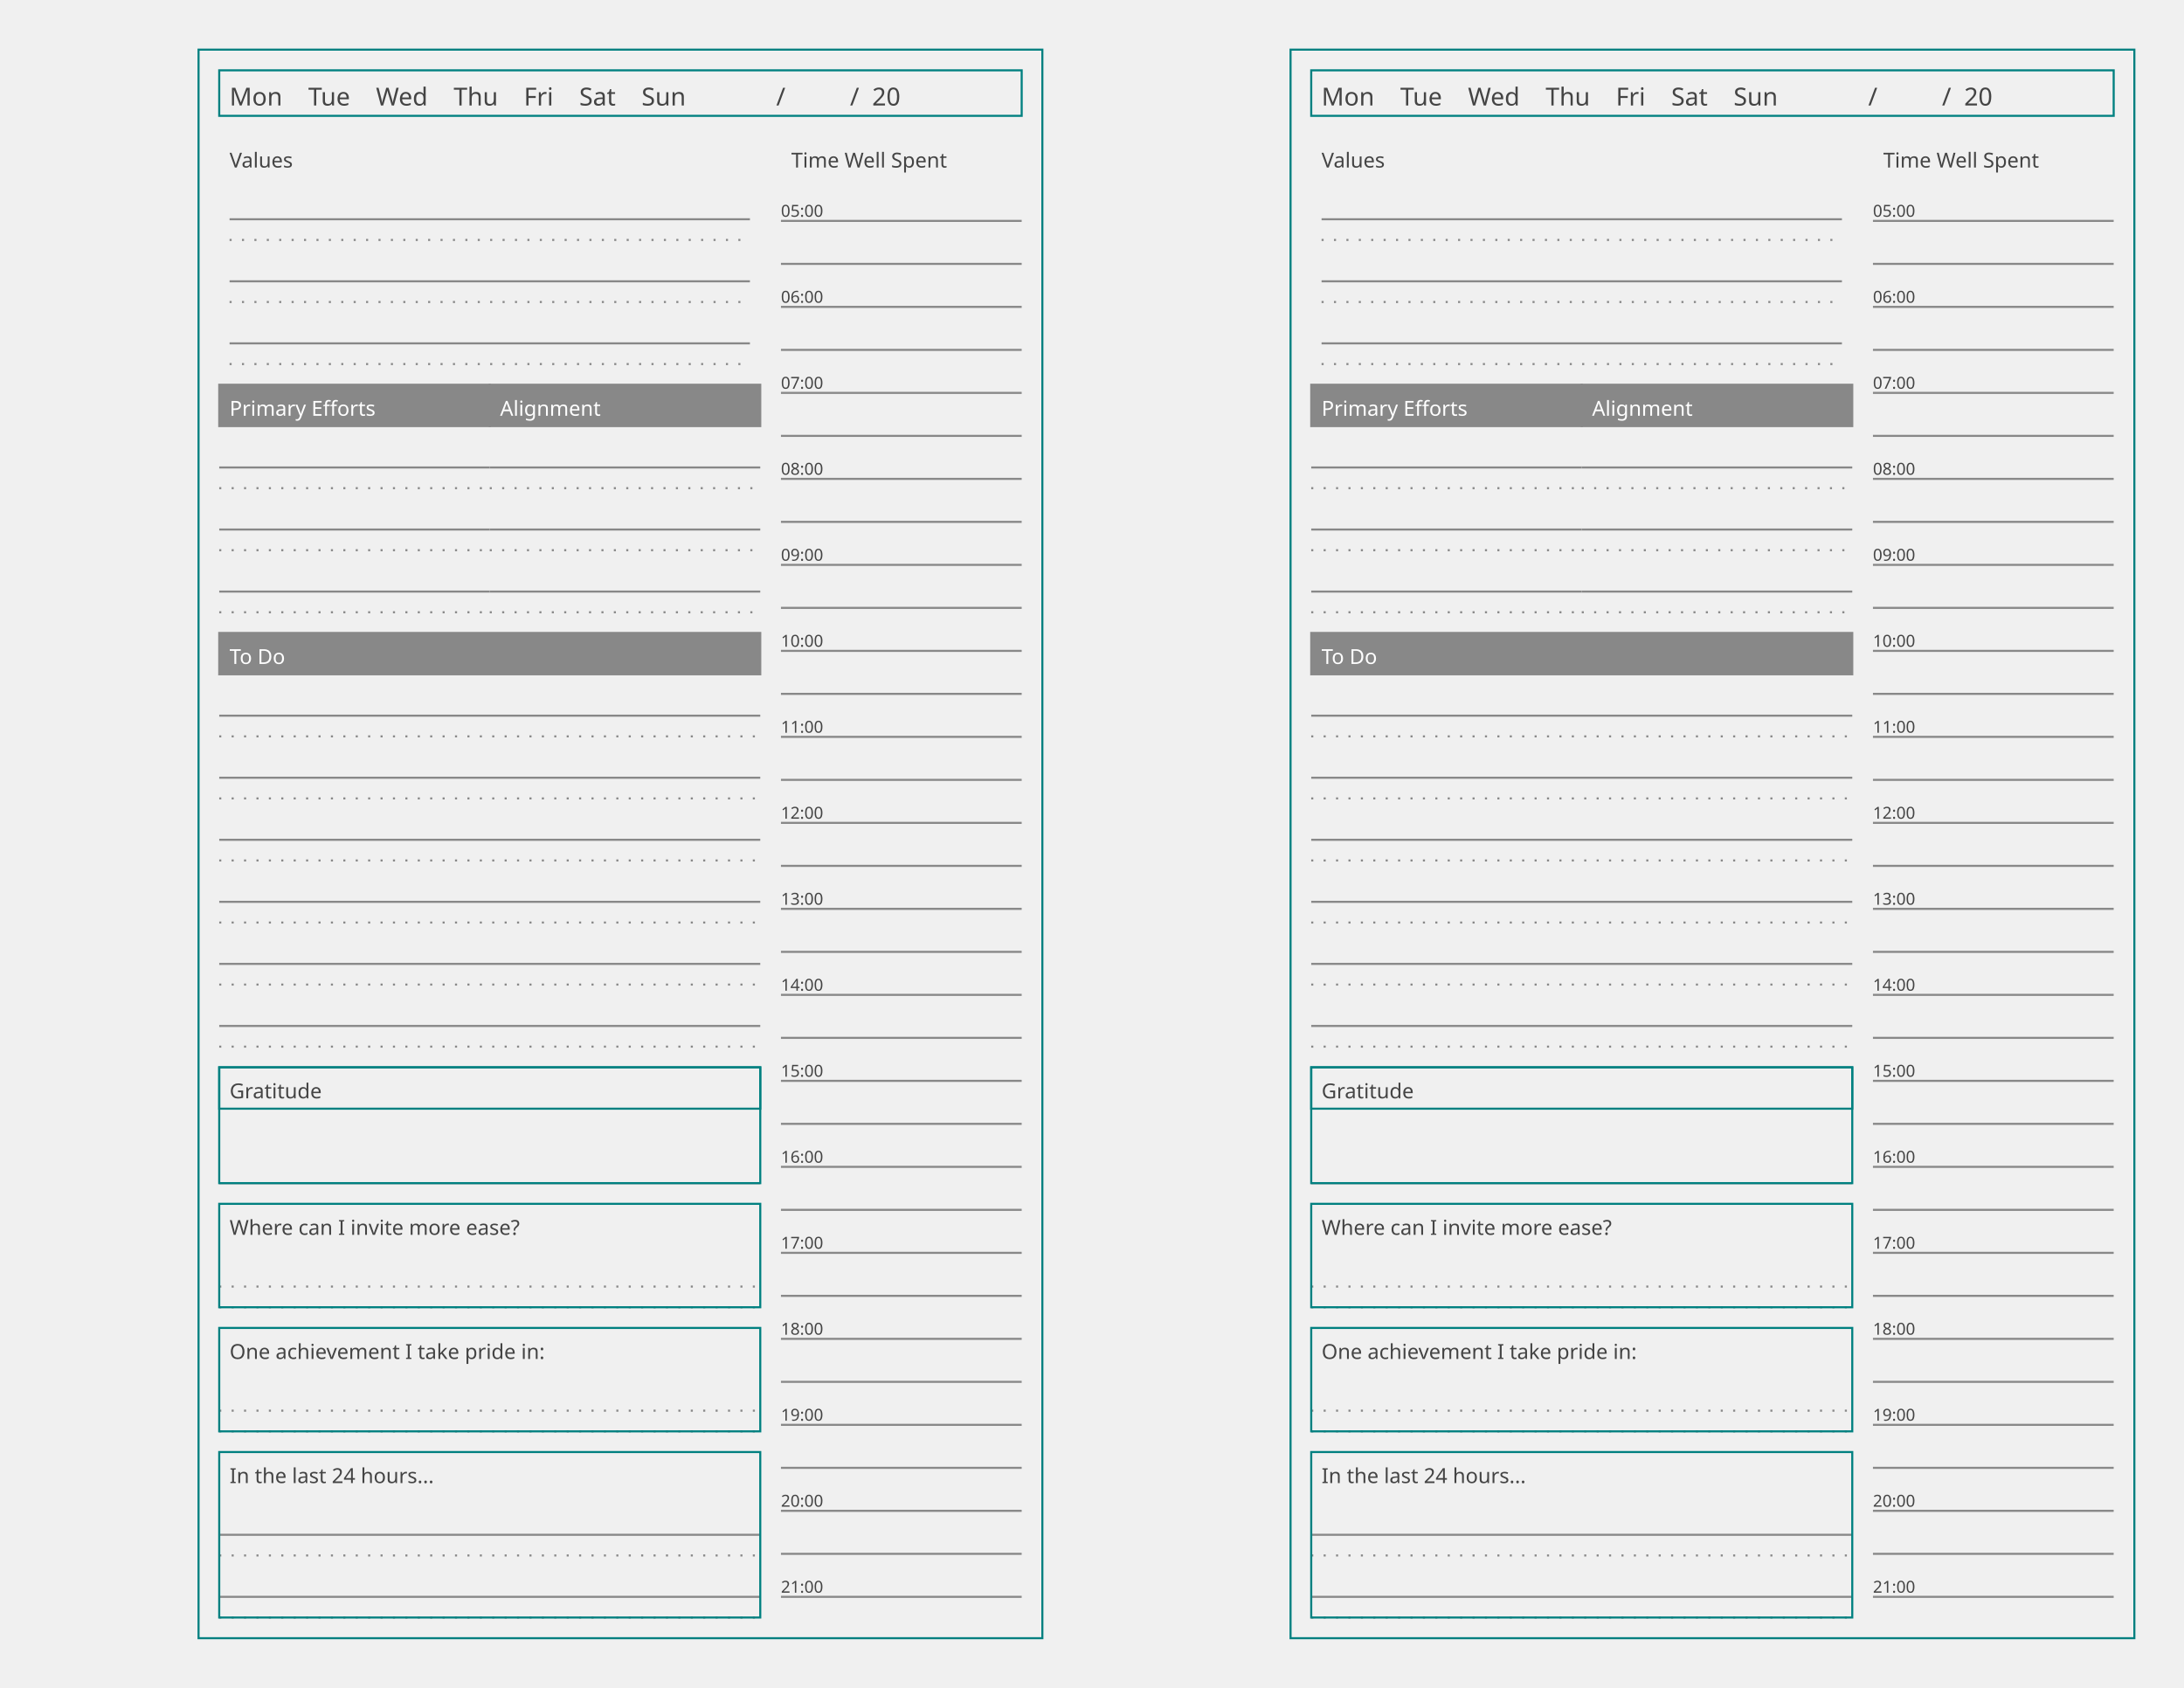
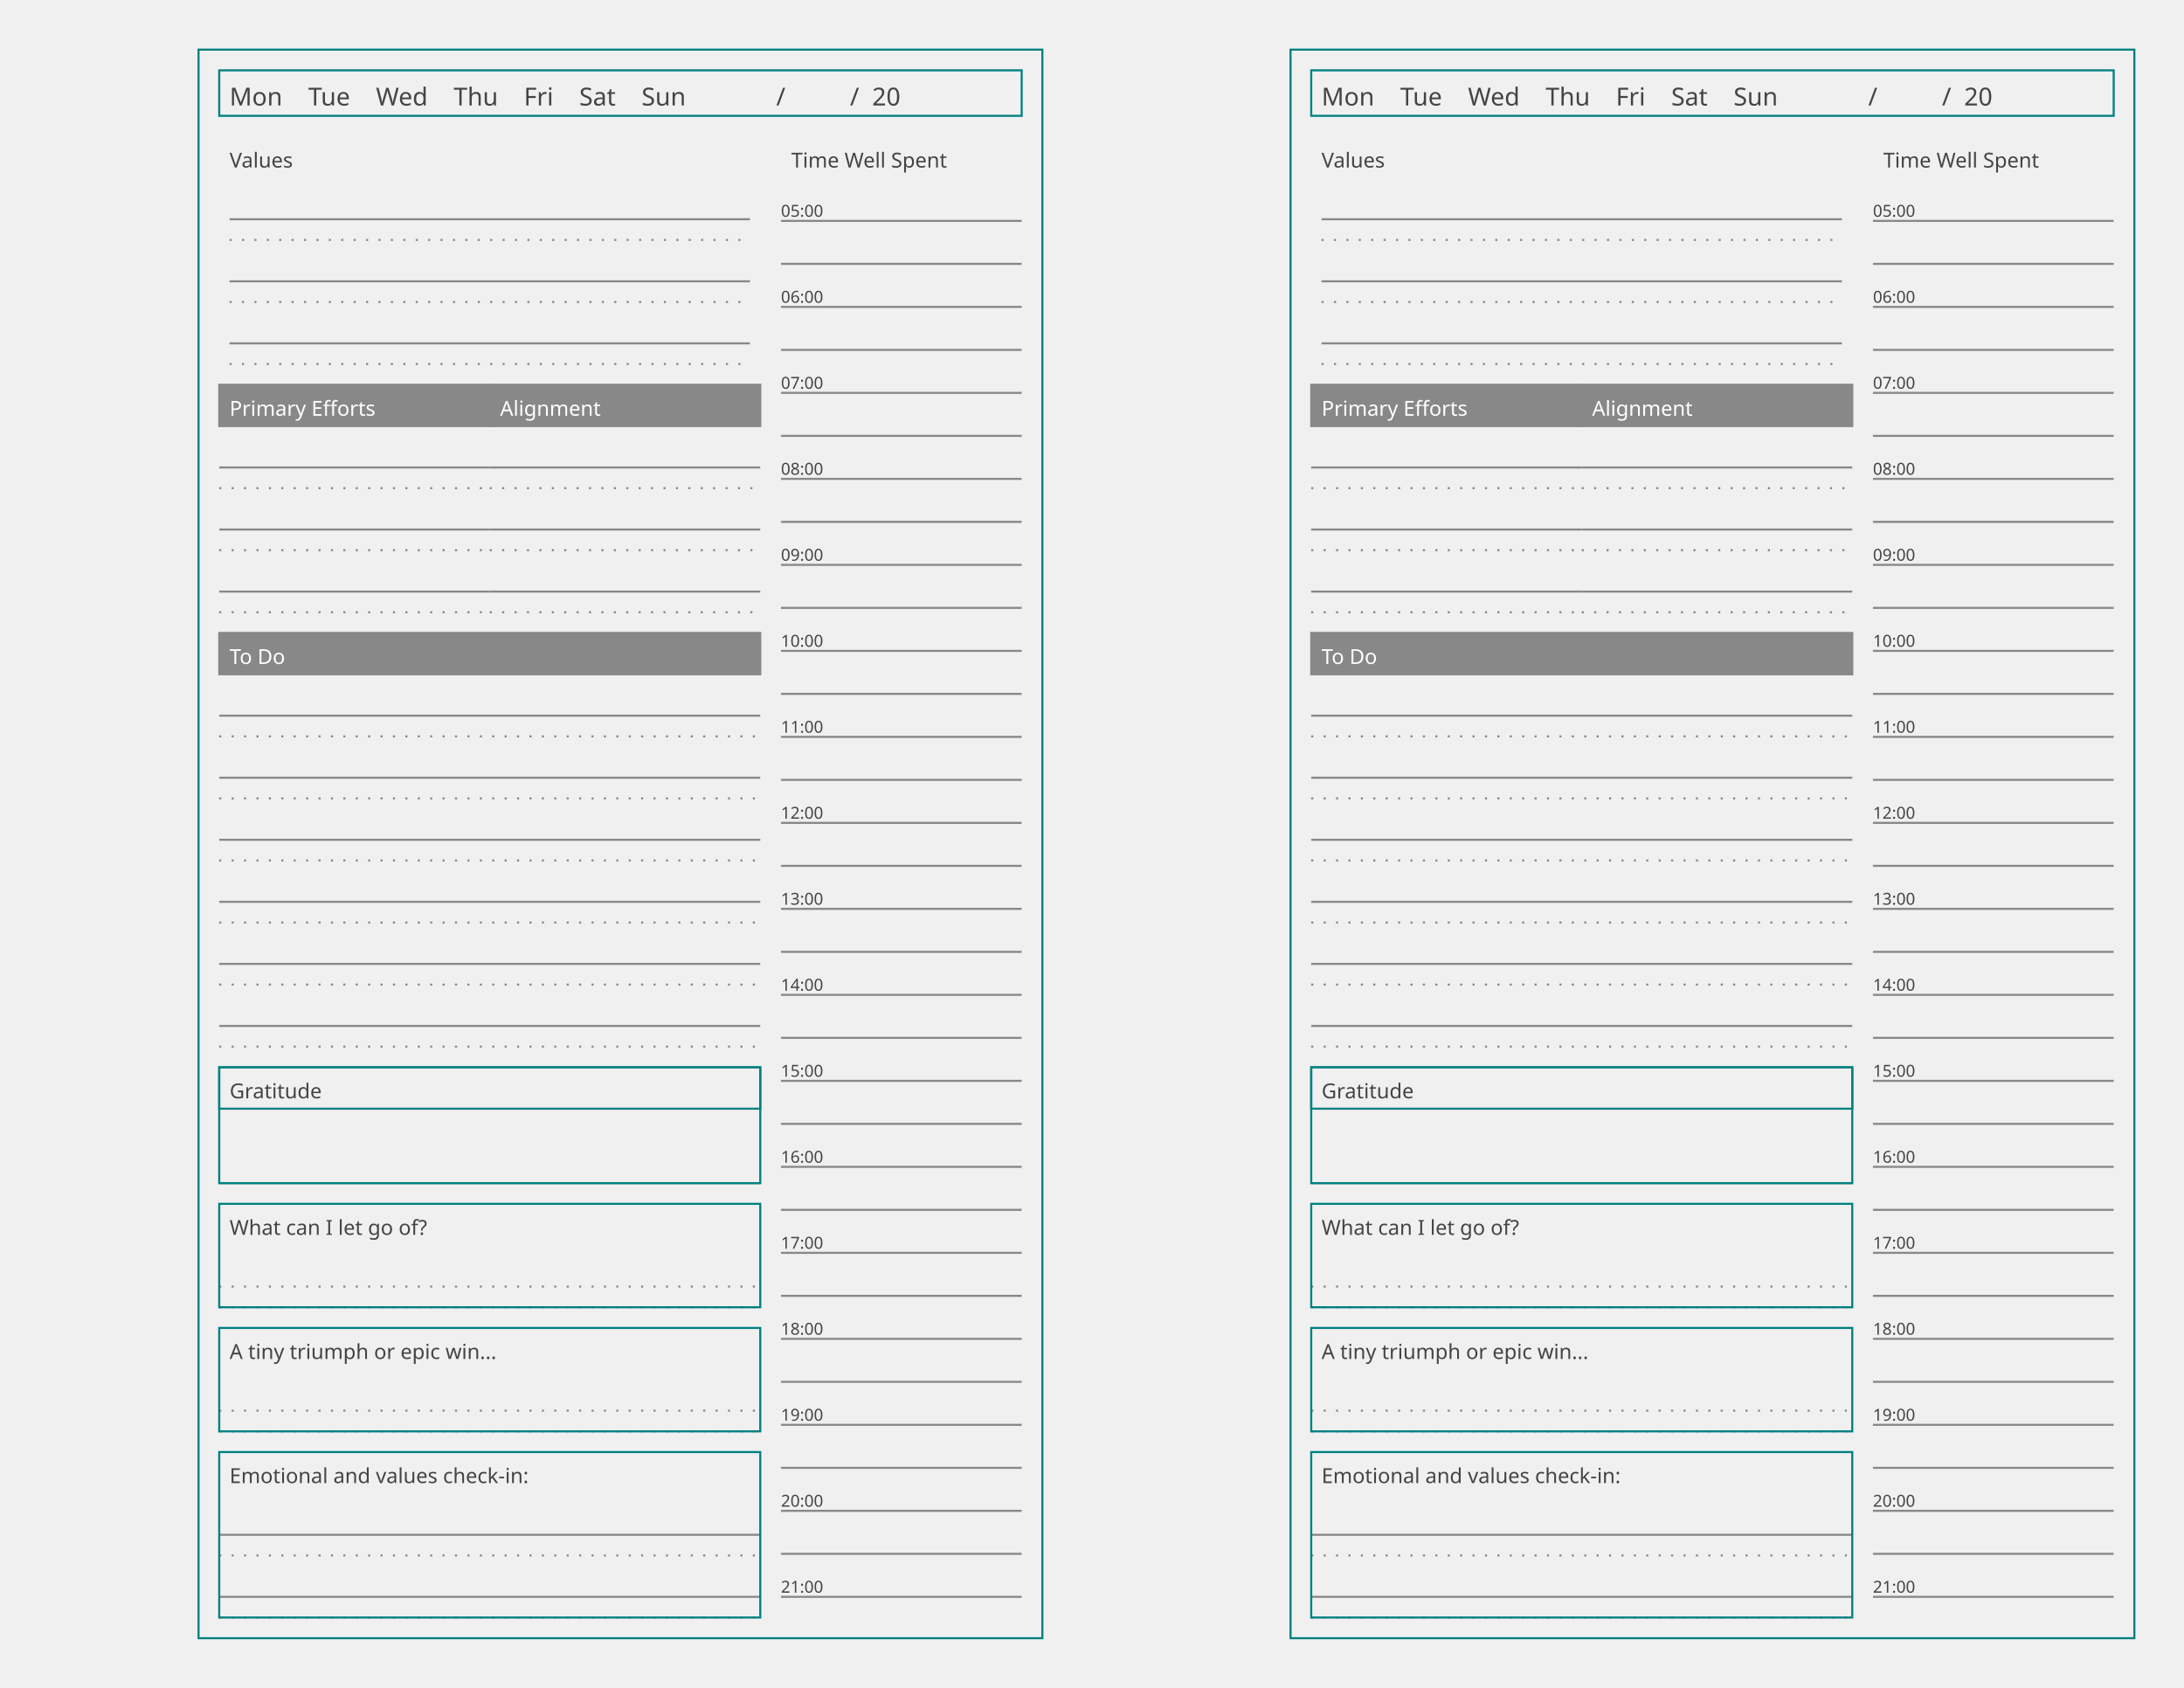
<svg xmlns="http://www.w3.org/2000/svg" baseProfile="tiny" height="8.5in" version="1.2" width="11in">
  <defs />
  <g transform="translate(96, 24.0)">
    <rect fill="none" height="768.0" stroke="#008080" width="408.0" x="0" y="0" />
    <g transform="translate(10, 10)">
      <rect fill="none" height="22" stroke="#008080" stroke-width="1" width="388.0" x="0" y="0" />
      <text alignment-baseline="text-after-edge" fill="#444444" font-family="Trebuchet MS" font-size="12" text-anchor="start" transform="translate(5,17)">Mon    Tue    Wed    Thu    Fri    Sat    Sun              /          /  20          </text>
    </g>
    <g transform="translate(10, 32)">
      <g transform="translate(0,10)">
        <g>
          <g transform="translate(0,0)">
            <text alignment-baseline="text-after-edge" fill="#444444" font-family="Ubuntu Mono" font-size="10" text-anchor="start" transform="translate(5,15)">Values</text>
          </g>
          <g transform="translate(0,20)">
            <g>
              <line stroke="#888888" stroke-dasharray="1,5" stroke-width="1" transform="translate(5,30.0)" x1="0" x2="251.6" y1="0" y2="0" />
              <line stroke="#888888" stroke-dasharray="1,5" stroke-width="1" transform="translate(5,60.0)" x1="0" x2="251.6" y1="0" y2="0" />
              <line stroke="#888888" stroke-dasharray="1,5" stroke-width="1" transform="translate(5,90.0)" x1="0" x2="251.6" y1="0" y2="0" />
            </g>
            <g>
              <line stroke="#888888" stroke-dasharray="1,0" stroke-width="1" transform="translate(5,20.0)" x1="0" x2="251.6" y1="0" y2="0" />
              <line stroke="#888888" stroke-dasharray="1,0" stroke-width="1" transform="translate(5,50.0)" x1="0" x2="251.6" y1="0" y2="0" />
              <line stroke="#888888" stroke-dasharray="1,0" stroke-width="1" transform="translate(5,80.0)" x1="0" x2="251.6" y1="0" y2="0" />
            </g>
          </g>
        </g>
      </g>
      <g transform="translate(0,130)">
        <g>
          <g transform="translate(0,0)">
            <g>
              <g transform="translate(0,0)">
                <rect fill="#888888" height="20" stroke="#888888" stroke-width="1" width="130.8" x="0" y="0" />
                <text alignment-baseline="text-after-edge" fill="#ffffff" font-family="Trebuchet MS" font-size="10" text-anchor="start" transform="translate(5,15)">Primary Efforts</text>
              </g>
              <g transform="translate(0,20)">
                <g>
                  <line stroke="#888888" stroke-dasharray="1,5" stroke-width="1" transform="translate(0,30.0)" x1="0" x2="130.8" y1="0" y2="0" />
                  <line stroke="#888888" stroke-dasharray="1,5" stroke-width="1" transform="translate(0,60.0)" x1="0" x2="130.8" y1="0" y2="0" />
                  <line stroke="#888888" stroke-dasharray="1,5" stroke-width="1" transform="translate(0,90.0)" x1="0" x2="130.8" y1="0" y2="0" />
                </g>
                <g>
                  <line stroke="#888888" stroke-dasharray="1,0" stroke-width="1" transform="translate(0,20.0)" x1="0" x2="130.8" y1="0" y2="0" />
                  <line stroke="#888888" stroke-dasharray="1,0" stroke-width="1" transform="translate(0,50.0)" x1="0" x2="130.8" y1="0" y2="0" />
                  <line stroke="#888888" stroke-dasharray="1,0" stroke-width="1" transform="translate(0,80.0)" x1="0" x2="130.8" y1="0" y2="0" />
                </g>
              </g>
            </g>
          </g>
          <g transform="translate(130.8,0)">
            <g>
              <g transform="translate(0,0)">
                <rect fill="#888888" height="20" stroke="#888888" stroke-width="1" width="130.8" x="0" y="0" />
                <text alignment-baseline="text-after-edge" fill="#ffffff" font-family="Trebuchet MS" font-size="10" text-anchor="start" transform="translate(5,15)">Alignment</text>
              </g>
              <g transform="translate(0,20)">
                <g>
                  <line stroke="#888888" stroke-dasharray="1,5" stroke-width="1" transform="translate(0,30.0)" x1="0" x2="130.8" y1="0" y2="0" />
                  <line stroke="#888888" stroke-dasharray="1,5" stroke-width="1" transform="translate(0,60.0)" x1="0" x2="130.8" y1="0" y2="0" />
                  <line stroke="#888888" stroke-dasharray="1,5" stroke-width="1" transform="translate(0,90.0)" x1="0" x2="130.8" y1="0" y2="0" />
                </g>
                <g>
                  <line stroke="#888888" stroke-dasharray="1,0" stroke-width="1" transform="translate(0,20.0)" x1="0" x2="130.8" y1="0" y2="0" />
                  <line stroke="#888888" stroke-dasharray="1,0" stroke-width="1" transform="translate(0,50.0)" x1="0" x2="130.8" y1="0" y2="0" />
                  <line stroke="#888888" stroke-dasharray="1,0" stroke-width="1" transform="translate(0,80.0)" x1="0" x2="130.8" y1="0" y2="0" />
                </g>
              </g>
            </g>
          </g>
        </g>
      </g>
      <g transform="translate(0,250)">
        <g>
          <g transform="translate(0,0)">
            <rect fill="#888888" height="20" stroke="#888888" stroke-width="1" width="261.6" x="0" y="0" />
            <text alignment-baseline="text-after-edge" fill="#ffffff" font-family="Ubuntu Mono" font-size="10" text-anchor="start" transform="translate(5,15)">To Do</text>
          </g>
          <g transform="translate(0,20)">
            <g>
              <line stroke="#888888" stroke-dasharray="1,5" stroke-width="1" transform="translate(0,30.0)" x1="0" x2="261.6" y1="0" y2="0" />
              <line stroke="#888888" stroke-dasharray="1,5" stroke-width="1" transform="translate(0,60.0)" x1="0" x2="261.6" y1="0" y2="0" />
              <line stroke="#888888" stroke-dasharray="1,5" stroke-width="1" transform="translate(0,90.0)" x1="0" x2="261.6" y1="0" y2="0" />
              <line stroke="#888888" stroke-dasharray="1,5" stroke-width="1" transform="translate(0,120.0)" x1="0" x2="261.6" y1="0" y2="0" />
              <line stroke="#888888" stroke-dasharray="1,5" stroke-width="1" transform="translate(0,150.0)" x1="0" x2="261.6" y1="0" y2="0" />
              <line stroke="#888888" stroke-dasharray="1,5" stroke-width="1" transform="translate(0,180.0)" x1="0" x2="261.6" y1="0" y2="0" />
            </g>
            <g>
              <line stroke="#888888" stroke-dasharray="1,0" stroke-width="1" transform="translate(0,20.0)" x1="0" x2="261.6" y1="0" y2="0" />
              <line stroke="#888888" stroke-dasharray="1,0" stroke-width="1" transform="translate(0,50.0)" x1="0" x2="261.6" y1="0" y2="0" />
              <line stroke="#888888" stroke-dasharray="1,0" stroke-width="1" transform="translate(0,80.0)" x1="0" x2="261.6" y1="0" y2="0" />
              <line stroke="#888888" stroke-dasharray="1,0" stroke-width="1" transform="translate(0,110.0)" x1="0" x2="261.6" y1="0" y2="0" />
              <line stroke="#888888" stroke-dasharray="1,0" stroke-width="1" transform="translate(0,140.0)" x1="0" x2="261.6" y1="0" y2="0" />
              <line stroke="#888888" stroke-dasharray="1,0" stroke-width="1" transform="translate(0,170.0)" x1="0" x2="261.6" y1="0" y2="0" />
            </g>
          </g>
        </g>
      </g>
      <g transform="translate(0,460)">
        <g>
          <g transform="translate(0,0)">
            <rect fill="none" height="20" stroke="#008080" stroke-width="1" width="261.6" x="0" y="0" />
            <text alignment-baseline="text-after-edge" fill="#444444" font-family="Trebuchet MS" font-size="10" text-anchor="start" transform="translate(5,15)">Gratitude</text>
          </g>
          <g transform="translate(0,20)">
            <line stroke="#888888" stroke-dasharray="1,0" stroke-width="1" transform="translate(0,36.0)" x1="0" x2="261.6" y1="0" y2="0" />
          </g>
        </g>
        <rect fill="none" height="56.0" stroke="#008080" stroke-width="1" width="261.6" x="0" y="0" />
      </g>
      <g transform="translate(0,526.0)">
        <g>
          <g transform="translate(0,0)">
-             <text alignment-baseline="text-after-edge" fill="#444444" font-family="Ubuntu Mono" font-size="10" text-anchor="start" transform="translate(5,15)">Where can I invite more ease?</text>
+             <text alignment-baseline="text-after-edge" fill="#444444" font-family="Ubuntu Mono" font-size="10" text-anchor="start" transform="translate(5,15)">What can I let go of?</text>
          </g>
          <g transform="translate(0,20)">
            <g>
              <line stroke="#888888" stroke-dasharray="1,5" stroke-width="1" transform="translate(0,30.0)" x1="0" x2="261.6" y1="0" y2="0" />
            </g>
            <g>
              <line stroke="#888888" stroke-dasharray="1,5" stroke-width="1" transform="translate(0,20.0)" x1="0" x2="261.6" y1="0" y2="0" />
            </g>
          </g>
        </g>
        <rect fill="none" height="50" stroke="#008080" stroke-width="1" width="261.6" x="0" y="0" />
      </g>
      <g transform="translate(0,586.0)">
        <g>
          <g transform="translate(0,0)">
-             <text alignment-baseline="text-after-edge" fill="#444444" font-family="Ubuntu Mono" font-size="10" text-anchor="start" transform="translate(5,15)">One achievement I take pride in:</text>
+             <text alignment-baseline="text-after-edge" fill="#444444" font-family="Ubuntu Mono" font-size="10" text-anchor="start" transform="translate(5,15)">A tiny triumph or epic win...</text>
          </g>
          <g transform="translate(0,20)">
            <g>
              <line stroke="#888888" stroke-dasharray="1,5" stroke-width="1" transform="translate(0,30.0)" x1="0" x2="261.6" y1="0" y2="0" />
            </g>
            <g>
              <line stroke="#888888" stroke-dasharray="1,5" stroke-width="1" transform="translate(0,20.0)" x1="0" x2="261.6" y1="0" y2="0" />
            </g>
          </g>
        </g>
        <rect fill="none" height="50" stroke="#008080" stroke-width="1" width="261.6" x="0" y="0" />
      </g>
      <g transform="translate(0,646.0)">
        <g>
          <g transform="translate(0,0)">
-             <text alignment-baseline="text-after-edge" fill="#444444" font-family="Ubuntu Mono" font-size="10" text-anchor="start" transform="translate(5,15)">In the last 24 hours...</text>
+             <text alignment-baseline="text-after-edge" fill="#444444" font-family="Ubuntu Mono" font-size="10" text-anchor="start" transform="translate(5,15)">Emotional and values check-in:</text>
          </g>
          <g transform="translate(0,20)">
            <g>
              <line stroke="#888888" stroke-dasharray="1,5" stroke-width="1" transform="translate(0,30.0)" x1="0" x2="261.6" y1="0" y2="0" />
              <line stroke="#888888" stroke-dasharray="1,5" stroke-width="1" transform="translate(0,60.0)" x1="0" x2="261.6" y1="0" y2="0" />
            </g>
            <g>
              <line stroke="#888888" stroke-dasharray="1,0" stroke-width="1" transform="translate(0,20.0)" x1="0" x2="261.6" y1="0" y2="0" />
              <line stroke="#888888" stroke-dasharray="1,0" stroke-width="1" transform="translate(0,50.0)" x1="0" x2="261.6" y1="0" y2="0" />
            </g>
          </g>
        </g>
        <rect fill="none" height="80" stroke="#008080" stroke-width="1" width="261.6" x="0" y="0" />
      </g>
    </g>
    <g transform="translate(281.6,32)">
      <g>
        <rect fill="none" height="20" stroke="none" width="116.4" x="0" y="10" />
        <text alignment-baseline="text-after-edge" fill="#444444" font-family="Ubuntu Mono" font-size="10" text-anchor="start" x="5" y="25">Time Well Spent</text>
      </g>
      <g>
        <text alignment-baseline="text-after-edge" fill="#444444" font-family="Ubuntu Mono" font-size="8" text-anchor="start" x="0" y="48.788">05:00</text>
        <line stroke="#888888" x1="0" x2="116.4" y1="50.788" y2="50.788" />
        <line stroke="#888888" x1="0" x2="116.4" y1="71.576" y2="71.576" />
        <text alignment-baseline="text-after-edge" fill="#444444" font-family="Ubuntu Mono" font-size="8" text-anchor="start" x="0" y="90.364">06:00</text>
        <line stroke="#888888" x1="0" x2="116.4" y1="92.364" y2="92.364" />
        <line stroke="#888888" x1="0" x2="116.4" y1="113.152" y2="113.152" />
        <text alignment-baseline="text-after-edge" fill="#444444" font-family="Ubuntu Mono" font-size="8" text-anchor="start" x="0" y="131.939">07:00</text>
        <line stroke="#888888" x1="0" x2="116.4" y1="133.939" y2="133.939" />
        <line stroke="#888888" x1="0" x2="116.4" y1="154.727" y2="154.727" />
        <text alignment-baseline="text-after-edge" fill="#444444" font-family="Ubuntu Mono" font-size="8" text-anchor="start" x="0" y="173.515">08:00</text>
        <line stroke="#888888" x1="0" x2="116.4" y1="175.515" y2="175.515" />
        <line stroke="#888888" x1="0" x2="116.4" y1="196.303" y2="196.303" />
        <text alignment-baseline="text-after-edge" fill="#444444" font-family="Ubuntu Mono" font-size="8" text-anchor="start" x="0" y="215.091">09:00</text>
        <line stroke="#888888" x1="0" x2="116.4" y1="217.091" y2="217.091" />
        <line stroke="#888888" x1="0" x2="116.4" y1="237.879" y2="237.879" />
        <text alignment-baseline="text-after-edge" fill="#444444" font-family="Ubuntu Mono" font-size="8" text-anchor="start" x="0" y="256.667">10:00</text>
        <line stroke="#888888" x1="0" x2="116.4" y1="258.667" y2="258.667" />
        <line stroke="#888888" x1="0" x2="116.4" y1="279.455" y2="279.455" />
        <text alignment-baseline="text-after-edge" fill="#444444" font-family="Ubuntu Mono" font-size="8" text-anchor="start" x="0" y="298.242">11:00</text>
        <line stroke="#888888" x1="0" x2="116.4" y1="300.242" y2="300.242" />
        <line stroke="#888888" x1="0" x2="116.4" y1="321.03" y2="321.03" />
        <text alignment-baseline="text-after-edge" fill="#444444" font-family="Ubuntu Mono" font-size="8" text-anchor="start" x="0" y="339.818">12:00</text>
        <line stroke="#888888" x1="0" x2="116.4" y1="341.818" y2="341.818" />
        <line stroke="#888888" x1="0" x2="116.4" y1="362.606" y2="362.606" />
        <text alignment-baseline="text-after-edge" fill="#444444" font-family="Ubuntu Mono" font-size="8" text-anchor="start" x="0" y="381.394">13:00</text>
        <line stroke="#888888" x1="0" x2="116.4" y1="383.394" y2="383.394" />
        <line stroke="#888888" x1="0" x2="116.4" y1="404.182" y2="404.182" />
        <text alignment-baseline="text-after-edge" fill="#444444" font-family="Ubuntu Mono" font-size="8" text-anchor="start" x="0" y="422.97">14:00</text>
        <line stroke="#888888" x1="0" x2="116.4" y1="424.97" y2="424.97" />
        <line stroke="#888888" x1="0" x2="116.4" y1="445.758" y2="445.758" />
        <text alignment-baseline="text-after-edge" fill="#444444" font-family="Ubuntu Mono" font-size="8" text-anchor="start" x="0" y="464.545">15:00</text>
        <line stroke="#888888" x1="0" x2="116.4" y1="466.545" y2="466.545" />
        <line stroke="#888888" x1="0" x2="116.4" y1="487.333" y2="487.333" />
        <text alignment-baseline="text-after-edge" fill="#444444" font-family="Ubuntu Mono" font-size="8" text-anchor="start" x="0" y="506.121">16:00</text>
        <line stroke="#888888" x1="0" x2="116.4" y1="508.121" y2="508.121" />
        <line stroke="#888888" x1="0" x2="116.4" y1="528.909" y2="528.909" />
        <text alignment-baseline="text-after-edge" fill="#444444" font-family="Ubuntu Mono" font-size="8" text-anchor="start" x="0" y="547.697">17:00</text>
        <line stroke="#888888" x1="0" x2="116.4" y1="549.697" y2="549.697" />
        <line stroke="#888888" x1="0" x2="116.4" y1="570.485" y2="570.485" />
        <text alignment-baseline="text-after-edge" fill="#444444" font-family="Ubuntu Mono" font-size="8" text-anchor="start" x="0" y="589.273">18:00</text>
        <line stroke="#888888" x1="0" x2="116.4" y1="591.273" y2="591.273" />
        <line stroke="#888888" x1="0" x2="116.4" y1="612.061" y2="612.061" />
        <text alignment-baseline="text-after-edge" fill="#444444" font-family="Ubuntu Mono" font-size="8" text-anchor="start" x="0" y="630.848">19:00</text>
        <line stroke="#888888" x1="0" x2="116.4" y1="632.848" y2="632.848" />
        <line stroke="#888888" x1="0" x2="116.4" y1="653.636" y2="653.636" />
        <text alignment-baseline="text-after-edge" fill="#444444" font-family="Ubuntu Mono" font-size="8" text-anchor="start" x="0" y="672.424">20:00</text>
        <line stroke="#888888" x1="0" x2="116.4" y1="674.424" y2="674.424" />
        <line stroke="#888888" x1="0" x2="116.4" y1="695.212" y2="695.212" />
        <text alignment-baseline="text-after-edge" fill="#444444" font-family="Ubuntu Mono" font-size="8" text-anchor="start" x="0" y="714.0">21:00</text>
        <line stroke="#888888" x1="0" x2="116.4" y1="716.0" y2="716.0" />
      </g>
    </g>
  </g>
  <g transform="translate(624.0, 24.0)">
    <rect fill="none" height="768.0" stroke="#008080" width="408.0" x="0" y="0" />
    <g transform="translate(10, 10)">
      <rect fill="none" height="22" stroke="#008080" stroke-width="1" width="388.0" x="0" y="0" />
      <text alignment-baseline="text-after-edge" fill="#444444" font-family="Trebuchet MS" font-size="12" text-anchor="start" transform="translate(5,17)">Mon    Tue    Wed    Thu    Fri    Sat    Sun              /          /  20          </text>
    </g>
    <g transform="translate(10, 32)">
      <g transform="translate(0,10)">
        <g>
          <g transform="translate(0,0)">
            <text alignment-baseline="text-after-edge" fill="#444444" font-family="Ubuntu Mono" font-size="10" text-anchor="start" transform="translate(5,15)">Values</text>
          </g>
          <g transform="translate(0,20)">
            <g>
              <line stroke="#888888" stroke-dasharray="1,5" stroke-width="1" transform="translate(5,30.0)" x1="0" x2="251.6" y1="0" y2="0" />
              <line stroke="#888888" stroke-dasharray="1,5" stroke-width="1" transform="translate(5,60.0)" x1="0" x2="251.6" y1="0" y2="0" />
              <line stroke="#888888" stroke-dasharray="1,5" stroke-width="1" transform="translate(5,90.0)" x1="0" x2="251.6" y1="0" y2="0" />
            </g>
            <g>
              <line stroke="#888888" stroke-dasharray="1,0" stroke-width="1" transform="translate(5,20.0)" x1="0" x2="251.6" y1="0" y2="0" />
              <line stroke="#888888" stroke-dasharray="1,0" stroke-width="1" transform="translate(5,50.0)" x1="0" x2="251.6" y1="0" y2="0" />
              <line stroke="#888888" stroke-dasharray="1,0" stroke-width="1" transform="translate(5,80.0)" x1="0" x2="251.6" y1="0" y2="0" />
            </g>
          </g>
        </g>
      </g>
      <g transform="translate(0,130)">
        <g>
          <g transform="translate(0,0)">
            <g>
              <g transform="translate(0,0)">
                <rect fill="#888888" height="20" stroke="#888888" stroke-width="1" width="130.8" x="0" y="0" />
                <text alignment-baseline="text-after-edge" fill="#ffffff" font-family="Trebuchet MS" font-size="10" text-anchor="start" transform="translate(5,15)">Primary Efforts</text>
              </g>
              <g transform="translate(0,20)">
                <g>
                  <line stroke="#888888" stroke-dasharray="1,5" stroke-width="1" transform="translate(0,30.0)" x1="0" x2="130.8" y1="0" y2="0" />
                  <line stroke="#888888" stroke-dasharray="1,5" stroke-width="1" transform="translate(0,60.0)" x1="0" x2="130.8" y1="0" y2="0" />
                  <line stroke="#888888" stroke-dasharray="1,5" stroke-width="1" transform="translate(0,90.0)" x1="0" x2="130.8" y1="0" y2="0" />
                </g>
                <g>
                  <line stroke="#888888" stroke-dasharray="1,0" stroke-width="1" transform="translate(0,20.0)" x1="0" x2="130.8" y1="0" y2="0" />
                  <line stroke="#888888" stroke-dasharray="1,0" stroke-width="1" transform="translate(0,50.0)" x1="0" x2="130.8" y1="0" y2="0" />
                  <line stroke="#888888" stroke-dasharray="1,0" stroke-width="1" transform="translate(0,80.0)" x1="0" x2="130.8" y1="0" y2="0" />
                </g>
              </g>
            </g>
          </g>
          <g transform="translate(130.8,0)">
            <g>
              <g transform="translate(0,0)">
                <rect fill="#888888" height="20" stroke="#888888" stroke-width="1" width="130.8" x="0" y="0" />
                <text alignment-baseline="text-after-edge" fill="#ffffff" font-family="Trebuchet MS" font-size="10" text-anchor="start" transform="translate(5,15)">Alignment</text>
              </g>
              <g transform="translate(0,20)">
                <g>
                  <line stroke="#888888" stroke-dasharray="1,5" stroke-width="1" transform="translate(0,30.0)" x1="0" x2="130.8" y1="0" y2="0" />
                  <line stroke="#888888" stroke-dasharray="1,5" stroke-width="1" transform="translate(0,60.0)" x1="0" x2="130.8" y1="0" y2="0" />
                  <line stroke="#888888" stroke-dasharray="1,5" stroke-width="1" transform="translate(0,90.0)" x1="0" x2="130.8" y1="0" y2="0" />
                </g>
                <g>
                  <line stroke="#888888" stroke-dasharray="1,0" stroke-width="1" transform="translate(0,20.0)" x1="0" x2="130.8" y1="0" y2="0" />
                  <line stroke="#888888" stroke-dasharray="1,0" stroke-width="1" transform="translate(0,50.0)" x1="0" x2="130.8" y1="0" y2="0" />
                  <line stroke="#888888" stroke-dasharray="1,0" stroke-width="1" transform="translate(0,80.0)" x1="0" x2="130.8" y1="0" y2="0" />
                </g>
              </g>
            </g>
          </g>
        </g>
      </g>
      <g transform="translate(0,250)">
        <g>
          <g transform="translate(0,0)">
            <rect fill="#888888" height="20" stroke="#888888" stroke-width="1" width="261.6" x="0" y="0" />
            <text alignment-baseline="text-after-edge" fill="#ffffff" font-family="Ubuntu Mono" font-size="10" text-anchor="start" transform="translate(5,15)">To Do</text>
          </g>
          <g transform="translate(0,20)">
            <g>
              <line stroke="#888888" stroke-dasharray="1,5" stroke-width="1" transform="translate(0,30.0)" x1="0" x2="261.6" y1="0" y2="0" />
              <line stroke="#888888" stroke-dasharray="1,5" stroke-width="1" transform="translate(0,60.0)" x1="0" x2="261.6" y1="0" y2="0" />
              <line stroke="#888888" stroke-dasharray="1,5" stroke-width="1" transform="translate(0,90.0)" x1="0" x2="261.6" y1="0" y2="0" />
              <line stroke="#888888" stroke-dasharray="1,5" stroke-width="1" transform="translate(0,120.0)" x1="0" x2="261.6" y1="0" y2="0" />
              <line stroke="#888888" stroke-dasharray="1,5" stroke-width="1" transform="translate(0,150.0)" x1="0" x2="261.6" y1="0" y2="0" />
              <line stroke="#888888" stroke-dasharray="1,5" stroke-width="1" transform="translate(0,180.0)" x1="0" x2="261.6" y1="0" y2="0" />
            </g>
            <g>
              <line stroke="#888888" stroke-dasharray="1,0" stroke-width="1" transform="translate(0,20.0)" x1="0" x2="261.6" y1="0" y2="0" />
              <line stroke="#888888" stroke-dasharray="1,0" stroke-width="1" transform="translate(0,50.0)" x1="0" x2="261.6" y1="0" y2="0" />
              <line stroke="#888888" stroke-dasharray="1,0" stroke-width="1" transform="translate(0,80.0)" x1="0" x2="261.6" y1="0" y2="0" />
              <line stroke="#888888" stroke-dasharray="1,0" stroke-width="1" transform="translate(0,110.0)" x1="0" x2="261.6" y1="0" y2="0" />
              <line stroke="#888888" stroke-dasharray="1,0" stroke-width="1" transform="translate(0,140.0)" x1="0" x2="261.6" y1="0" y2="0" />
              <line stroke="#888888" stroke-dasharray="1,0" stroke-width="1" transform="translate(0,170.0)" x1="0" x2="261.6" y1="0" y2="0" />
            </g>
          </g>
        </g>
      </g>
      <g transform="translate(0,460)">
        <g>
          <g transform="translate(0,0)">
            <rect fill="none" height="20" stroke="#008080" stroke-width="1" width="261.6" x="0" y="0" />
            <text alignment-baseline="text-after-edge" fill="#444444" font-family="Trebuchet MS" font-size="10" text-anchor="start" transform="translate(5,15)">Gratitude</text>
          </g>
          <g transform="translate(0,20)">
            <line stroke="#888888" stroke-dasharray="1,0" stroke-width="1" transform="translate(0,36.0)" x1="0" x2="261.6" y1="0" y2="0" />
          </g>
        </g>
        <rect fill="none" height="56.0" stroke="#008080" stroke-width="1" width="261.6" x="0" y="0" />
      </g>
      <g transform="translate(0,526.0)">
        <g>
          <g transform="translate(0,0)">
-             <text alignment-baseline="text-after-edge" fill="#444444" font-family="Ubuntu Mono" font-size="10" text-anchor="start" transform="translate(5,15)">Where can I invite more ease?</text>
+             <text alignment-baseline="text-after-edge" fill="#444444" font-family="Ubuntu Mono" font-size="10" text-anchor="start" transform="translate(5,15)">What can I let go of?</text>
          </g>
          <g transform="translate(0,20)">
            <g>
              <line stroke="#888888" stroke-dasharray="1,5" stroke-width="1" transform="translate(0,30.0)" x1="0" x2="261.6" y1="0" y2="0" />
            </g>
            <g>
              <line stroke="#888888" stroke-dasharray="1,5" stroke-width="1" transform="translate(0,20.0)" x1="0" x2="261.6" y1="0" y2="0" />
            </g>
          </g>
        </g>
        <rect fill="none" height="50" stroke="#008080" stroke-width="1" width="261.6" x="0" y="0" />
      </g>
      <g transform="translate(0,586.0)">
        <g>
          <g transform="translate(0,0)">
-             <text alignment-baseline="text-after-edge" fill="#444444" font-family="Ubuntu Mono" font-size="10" text-anchor="start" transform="translate(5,15)">One achievement I take pride in:</text>
+             <text alignment-baseline="text-after-edge" fill="#444444" font-family="Ubuntu Mono" font-size="10" text-anchor="start" transform="translate(5,15)">A tiny triumph or epic win...</text>
          </g>
          <g transform="translate(0,20)">
            <g>
              <line stroke="#888888" stroke-dasharray="1,5" stroke-width="1" transform="translate(0,30.0)" x1="0" x2="261.6" y1="0" y2="0" />
            </g>
            <g>
              <line stroke="#888888" stroke-dasharray="1,5" stroke-width="1" transform="translate(0,20.0)" x1="0" x2="261.6" y1="0" y2="0" />
            </g>
          </g>
        </g>
        <rect fill="none" height="50" stroke="#008080" stroke-width="1" width="261.6" x="0" y="0" />
      </g>
      <g transform="translate(0,646.0)">
        <g>
          <g transform="translate(0,0)">
-             <text alignment-baseline="text-after-edge" fill="#444444" font-family="Ubuntu Mono" font-size="10" text-anchor="start" transform="translate(5,15)">In the last 24 hours...</text>
+             <text alignment-baseline="text-after-edge" fill="#444444" font-family="Ubuntu Mono" font-size="10" text-anchor="start" transform="translate(5,15)">Emotional and values check-in:</text>
          </g>
          <g transform="translate(0,20)">
            <g>
              <line stroke="#888888" stroke-dasharray="1,5" stroke-width="1" transform="translate(0,30.0)" x1="0" x2="261.6" y1="0" y2="0" />
              <line stroke="#888888" stroke-dasharray="1,5" stroke-width="1" transform="translate(0,60.0)" x1="0" x2="261.6" y1="0" y2="0" />
            </g>
            <g>
              <line stroke="#888888" stroke-dasharray="1,0" stroke-width="1" transform="translate(0,20.0)" x1="0" x2="261.6" y1="0" y2="0" />
              <line stroke="#888888" stroke-dasharray="1,0" stroke-width="1" transform="translate(0,50.0)" x1="0" x2="261.6" y1="0" y2="0" />
            </g>
          </g>
        </g>
        <rect fill="none" height="80" stroke="#008080" stroke-width="1" width="261.6" x="0" y="0" />
      </g>
    </g>
    <g transform="translate(281.6,32)">
      <g>
        <rect fill="none" height="20" stroke="none" width="116.4" x="0" y="10" />
        <text alignment-baseline="text-after-edge" fill="#444444" font-family="Ubuntu Mono" font-size="10" text-anchor="start" x="5" y="25">Time Well Spent</text>
      </g>
      <g>
        <text alignment-baseline="text-after-edge" fill="#444444" font-family="Ubuntu Mono" font-size="8" text-anchor="start" x="0" y="48.788">05:00</text>
        <line stroke="#888888" x1="0" x2="116.4" y1="50.788" y2="50.788" />
        <line stroke="#888888" x1="0" x2="116.4" y1="71.576" y2="71.576" />
        <text alignment-baseline="text-after-edge" fill="#444444" font-family="Ubuntu Mono" font-size="8" text-anchor="start" x="0" y="90.364">06:00</text>
        <line stroke="#888888" x1="0" x2="116.4" y1="92.364" y2="92.364" />
        <line stroke="#888888" x1="0" x2="116.4" y1="113.152" y2="113.152" />
        <text alignment-baseline="text-after-edge" fill="#444444" font-family="Ubuntu Mono" font-size="8" text-anchor="start" x="0" y="131.939">07:00</text>
        <line stroke="#888888" x1="0" x2="116.4" y1="133.939" y2="133.939" />
        <line stroke="#888888" x1="0" x2="116.4" y1="154.727" y2="154.727" />
        <text alignment-baseline="text-after-edge" fill="#444444" font-family="Ubuntu Mono" font-size="8" text-anchor="start" x="0" y="173.515">08:00</text>
        <line stroke="#888888" x1="0" x2="116.4" y1="175.515" y2="175.515" />
        <line stroke="#888888" x1="0" x2="116.4" y1="196.303" y2="196.303" />
        <text alignment-baseline="text-after-edge" fill="#444444" font-family="Ubuntu Mono" font-size="8" text-anchor="start" x="0" y="215.091">09:00</text>
        <line stroke="#888888" x1="0" x2="116.4" y1="217.091" y2="217.091" />
        <line stroke="#888888" x1="0" x2="116.4" y1="237.879" y2="237.879" />
        <text alignment-baseline="text-after-edge" fill="#444444" font-family="Ubuntu Mono" font-size="8" text-anchor="start" x="0" y="256.667">10:00</text>
        <line stroke="#888888" x1="0" x2="116.4" y1="258.667" y2="258.667" />
        <line stroke="#888888" x1="0" x2="116.4" y1="279.455" y2="279.455" />
        <text alignment-baseline="text-after-edge" fill="#444444" font-family="Ubuntu Mono" font-size="8" text-anchor="start" x="0" y="298.242">11:00</text>
        <line stroke="#888888" x1="0" x2="116.4" y1="300.242" y2="300.242" />
        <line stroke="#888888" x1="0" x2="116.4" y1="321.03" y2="321.03" />
        <text alignment-baseline="text-after-edge" fill="#444444" font-family="Ubuntu Mono" font-size="8" text-anchor="start" x="0" y="339.818">12:00</text>
        <line stroke="#888888" x1="0" x2="116.4" y1="341.818" y2="341.818" />
        <line stroke="#888888" x1="0" x2="116.4" y1="362.606" y2="362.606" />
        <text alignment-baseline="text-after-edge" fill="#444444" font-family="Ubuntu Mono" font-size="8" text-anchor="start" x="0" y="381.394">13:00</text>
        <line stroke="#888888" x1="0" x2="116.4" y1="383.394" y2="383.394" />
        <line stroke="#888888" x1="0" x2="116.4" y1="404.182" y2="404.182" />
        <text alignment-baseline="text-after-edge" fill="#444444" font-family="Ubuntu Mono" font-size="8" text-anchor="start" x="0" y="422.97">14:00</text>
        <line stroke="#888888" x1="0" x2="116.4" y1="424.97" y2="424.97" />
        <line stroke="#888888" x1="0" x2="116.4" y1="445.758" y2="445.758" />
        <text alignment-baseline="text-after-edge" fill="#444444" font-family="Ubuntu Mono" font-size="8" text-anchor="start" x="0" y="464.545">15:00</text>
        <line stroke="#888888" x1="0" x2="116.4" y1="466.545" y2="466.545" />
        <line stroke="#888888" x1="0" x2="116.4" y1="487.333" y2="487.333" />
        <text alignment-baseline="text-after-edge" fill="#444444" font-family="Ubuntu Mono" font-size="8" text-anchor="start" x="0" y="506.121">16:00</text>
        <line stroke="#888888" x1="0" x2="116.4" y1="508.121" y2="508.121" />
        <line stroke="#888888" x1="0" x2="116.4" y1="528.909" y2="528.909" />
        <text alignment-baseline="text-after-edge" fill="#444444" font-family="Ubuntu Mono" font-size="8" text-anchor="start" x="0" y="547.697">17:00</text>
        <line stroke="#888888" x1="0" x2="116.4" y1="549.697" y2="549.697" />
        <line stroke="#888888" x1="0" x2="116.4" y1="570.485" y2="570.485" />
        <text alignment-baseline="text-after-edge" fill="#444444" font-family="Ubuntu Mono" font-size="8" text-anchor="start" x="0" y="589.273">18:00</text>
        <line stroke="#888888" x1="0" x2="116.4" y1="591.273" y2="591.273" />
        <line stroke="#888888" x1="0" x2="116.4" y1="612.061" y2="612.061" />
        <text alignment-baseline="text-after-edge" fill="#444444" font-family="Ubuntu Mono" font-size="8" text-anchor="start" x="0" y="630.848">19:00</text>
        <line stroke="#888888" x1="0" x2="116.4" y1="632.848" y2="632.848" />
        <line stroke="#888888" x1="0" x2="116.4" y1="653.636" y2="653.636" />
        <text alignment-baseline="text-after-edge" fill="#444444" font-family="Ubuntu Mono" font-size="8" text-anchor="start" x="0" y="672.424">20:00</text>
        <line stroke="#888888" x1="0" x2="116.4" y1="674.424" y2="674.424" />
        <line stroke="#888888" x1="0" x2="116.4" y1="695.212" y2="695.212" />
        <text alignment-baseline="text-after-edge" fill="#444444" font-family="Ubuntu Mono" font-size="8" text-anchor="start" x="0" y="714.0">21:00</text>
        <line stroke="#888888" x1="0" x2="116.4" y1="716.0" y2="716.0" />
      </g>
    </g>
  </g>
</svg>
